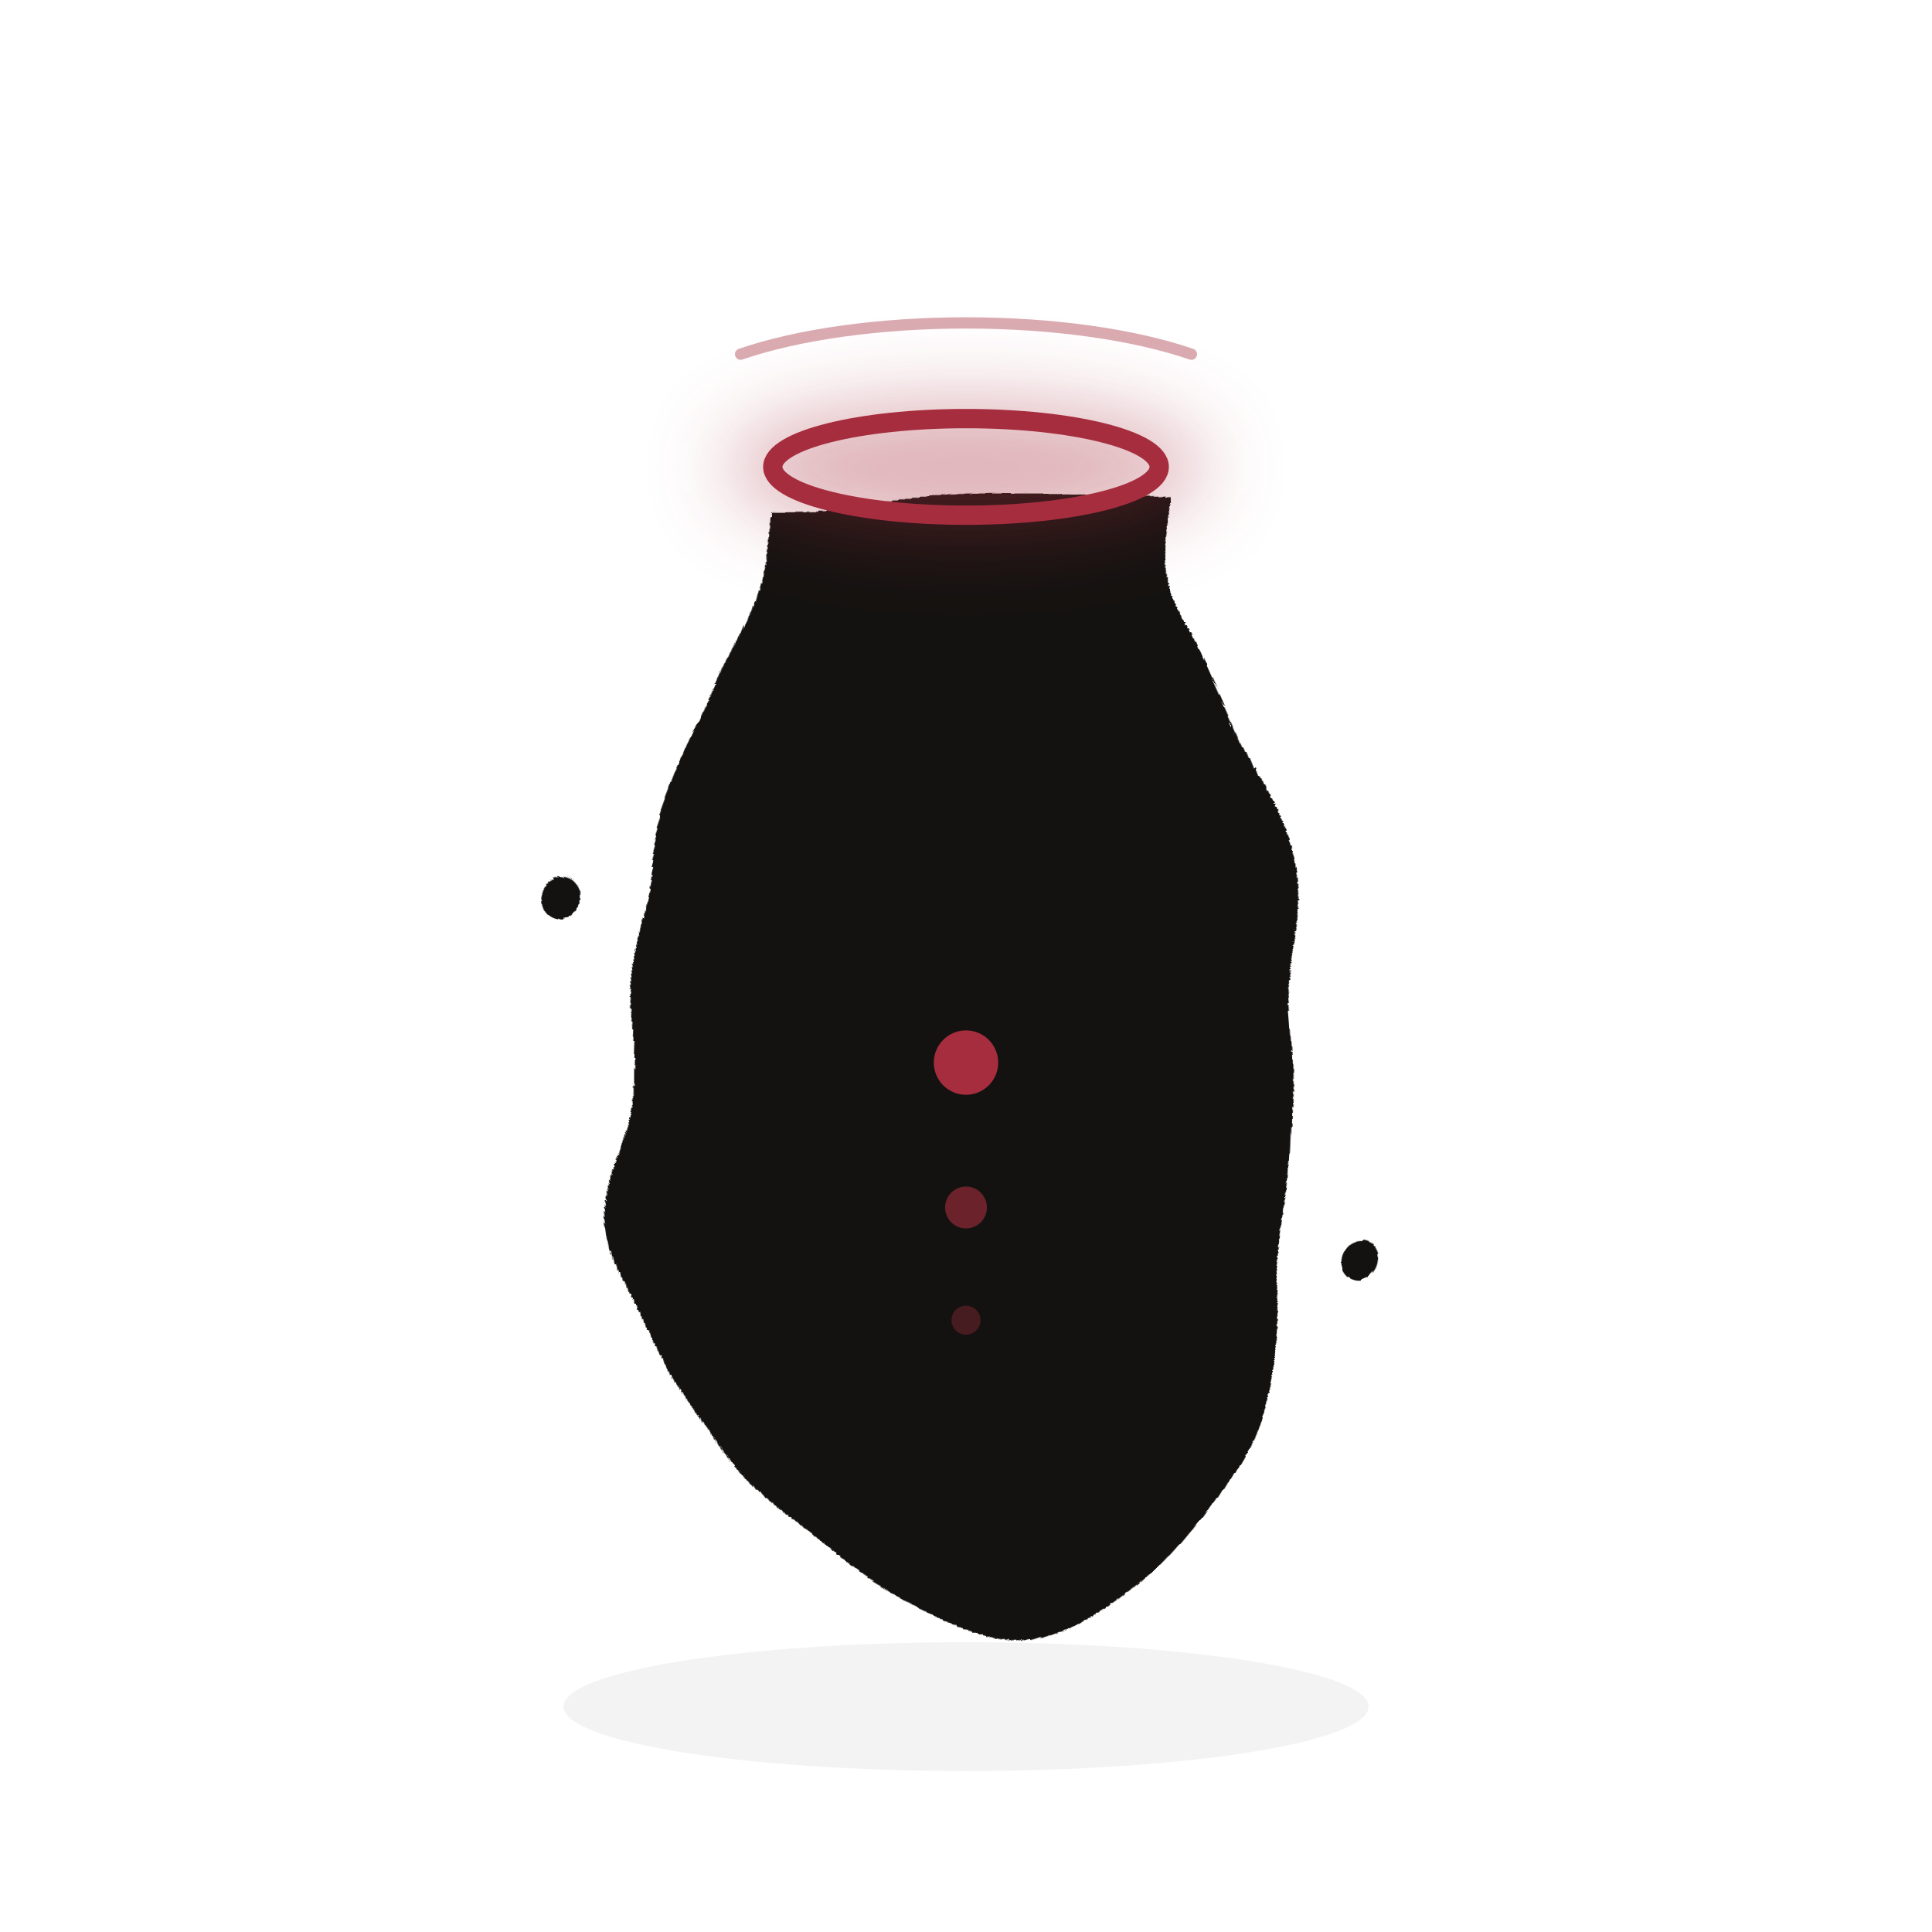
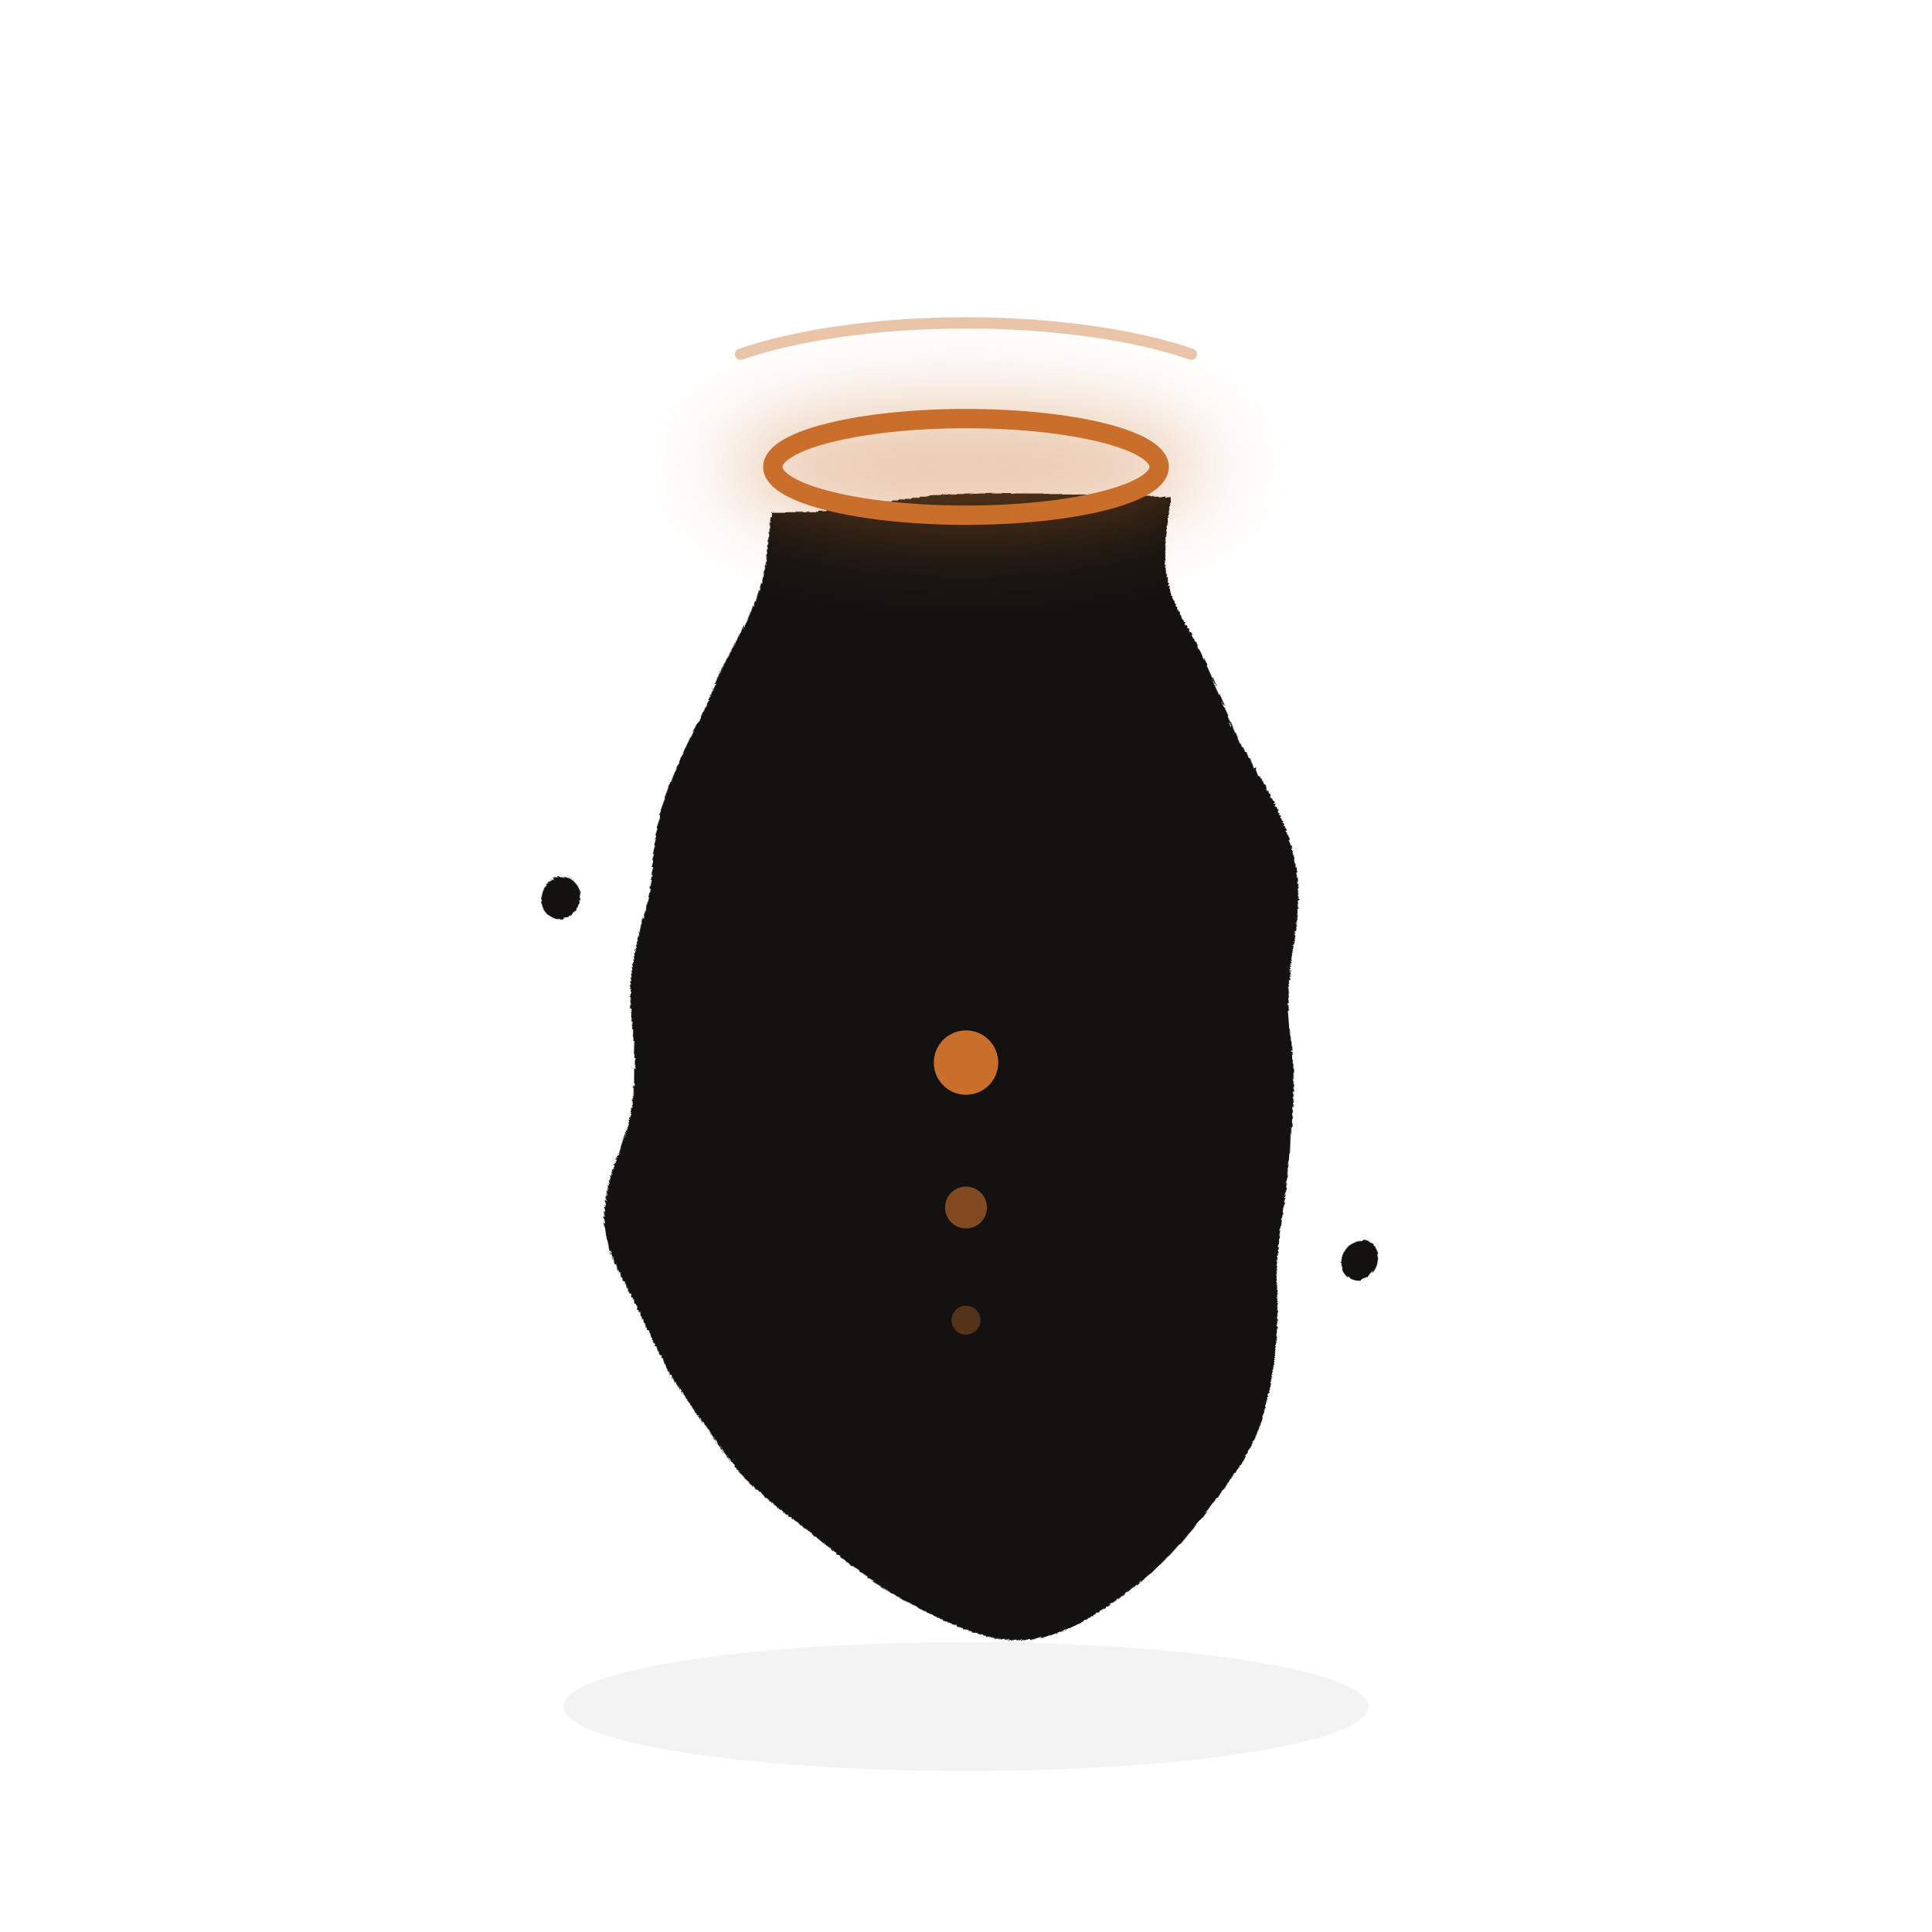
<svg xmlns="http://www.w3.org/2000/svg" viewBox="0 0 240 240">
  <defs>
    <filter id="inkV3" x="-35%" y="-35%" width="170%" height="170%">
      <feTurbulence type="fractalNoise" baseFrequency="0.012 0.017" numOctaves="3" seed="23" result="w" />
      <feDisplacementMap in="SourceGraphic" in2="w" scale="17" xChannelSelector="R" yChannelSelector="G" />
    </filter>
    <filter id="gV3" x="-120%" y="-120%" width="340%" height="340%">
      <feGaussianBlur stdDeviation="5" />
    </filter>
  </defs>
  <ellipse cx="120" cy="212" rx="50" ry="8" fill="rgba(20,18,16,0.05)" />
  <g filter="url(#inkV3)">
    <path d="M96 62 C96 84 78 96 78 132 C78 174 96 204 120 204 C144 204 162 174 162 132 C162 96 144 84 144 62 Z" fill="#141210" />
    <circle cx="70" cy="110" r="2.4" fill="#141210" />
    <circle cx="172" cy="154" r="2.6" fill="#141210" />
  </g>
-   <ellipse cx="120" cy="58" rx="30" ry="8" fill="#A62D3E" opacity="0.38" filter="url(#gV3)" />
-   <ellipse cx="120" cy="58" rx="24" ry="6" fill="none" stroke="#A62D3E" stroke-width="2.4" />
-   <circle cx="120" cy="132" r="4" fill="#A62D3E" />
-   <circle cx="120" cy="150" r="2.6" fill="#A62D3E" opacity="0.6" />
-   <circle cx="120" cy="164" r="1.8" fill="#A62D3E" opacity="0.35" />
-   <path d="M92 44 A38 12 0 0 1 148 44" fill="none" stroke="#A62D3E" stroke-width="1.4" opacity="0.4" stroke-linecap="round" />
+   <ellipse cx="120" cy="58" rx="30" ry="8" fill="#C96F2B" opacity="0.38" filter="url(#gV3)" />
+   <ellipse cx="120" cy="58" rx="24" ry="6" fill="none" stroke="#C96F2B" stroke-width="2.4" />
+   <circle cx="120" cy="132" r="4" fill="#C96F2B" />
+   <circle cx="120" cy="150" r="2.6" fill="#C96F2B" opacity="0.6" />
+   <circle cx="120" cy="164" r="1.8" fill="#C96F2B" opacity="0.35" />
+   <path d="M92 44 A38 12 0 0 1 148 44" fill="none" stroke="#C96F2B" stroke-width="1.4" opacity="0.4" stroke-linecap="round" />
</svg>
